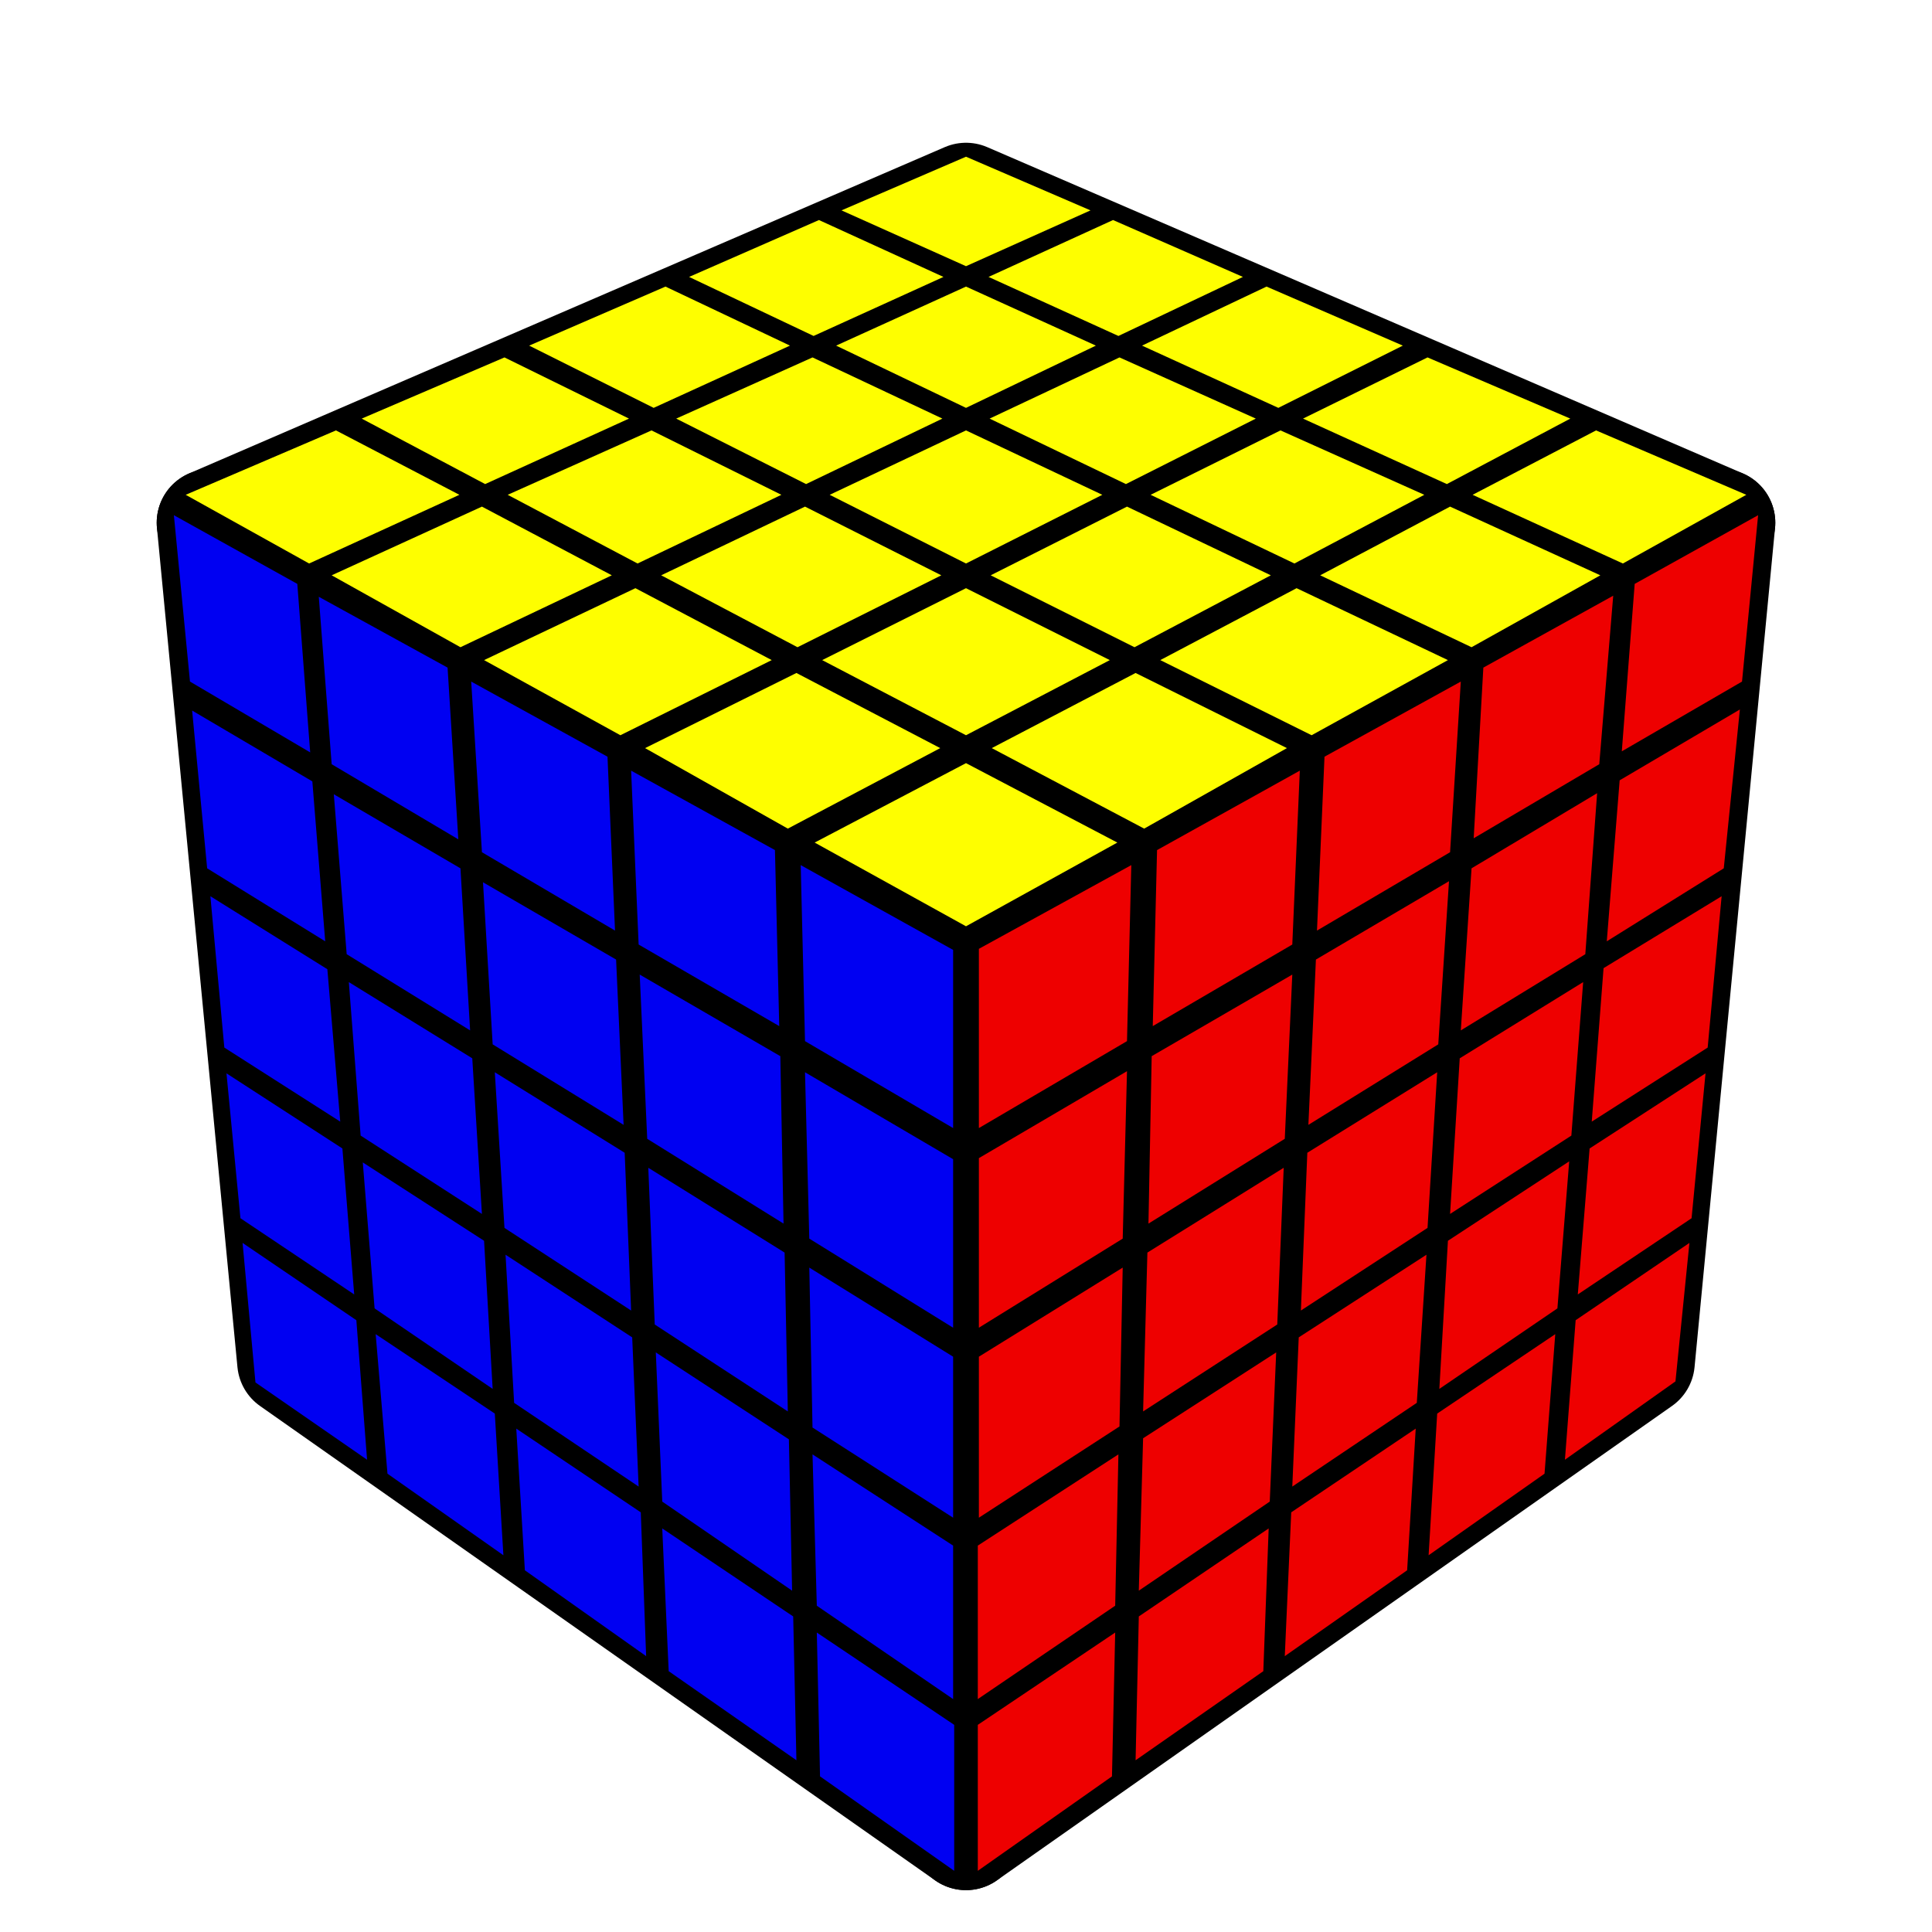
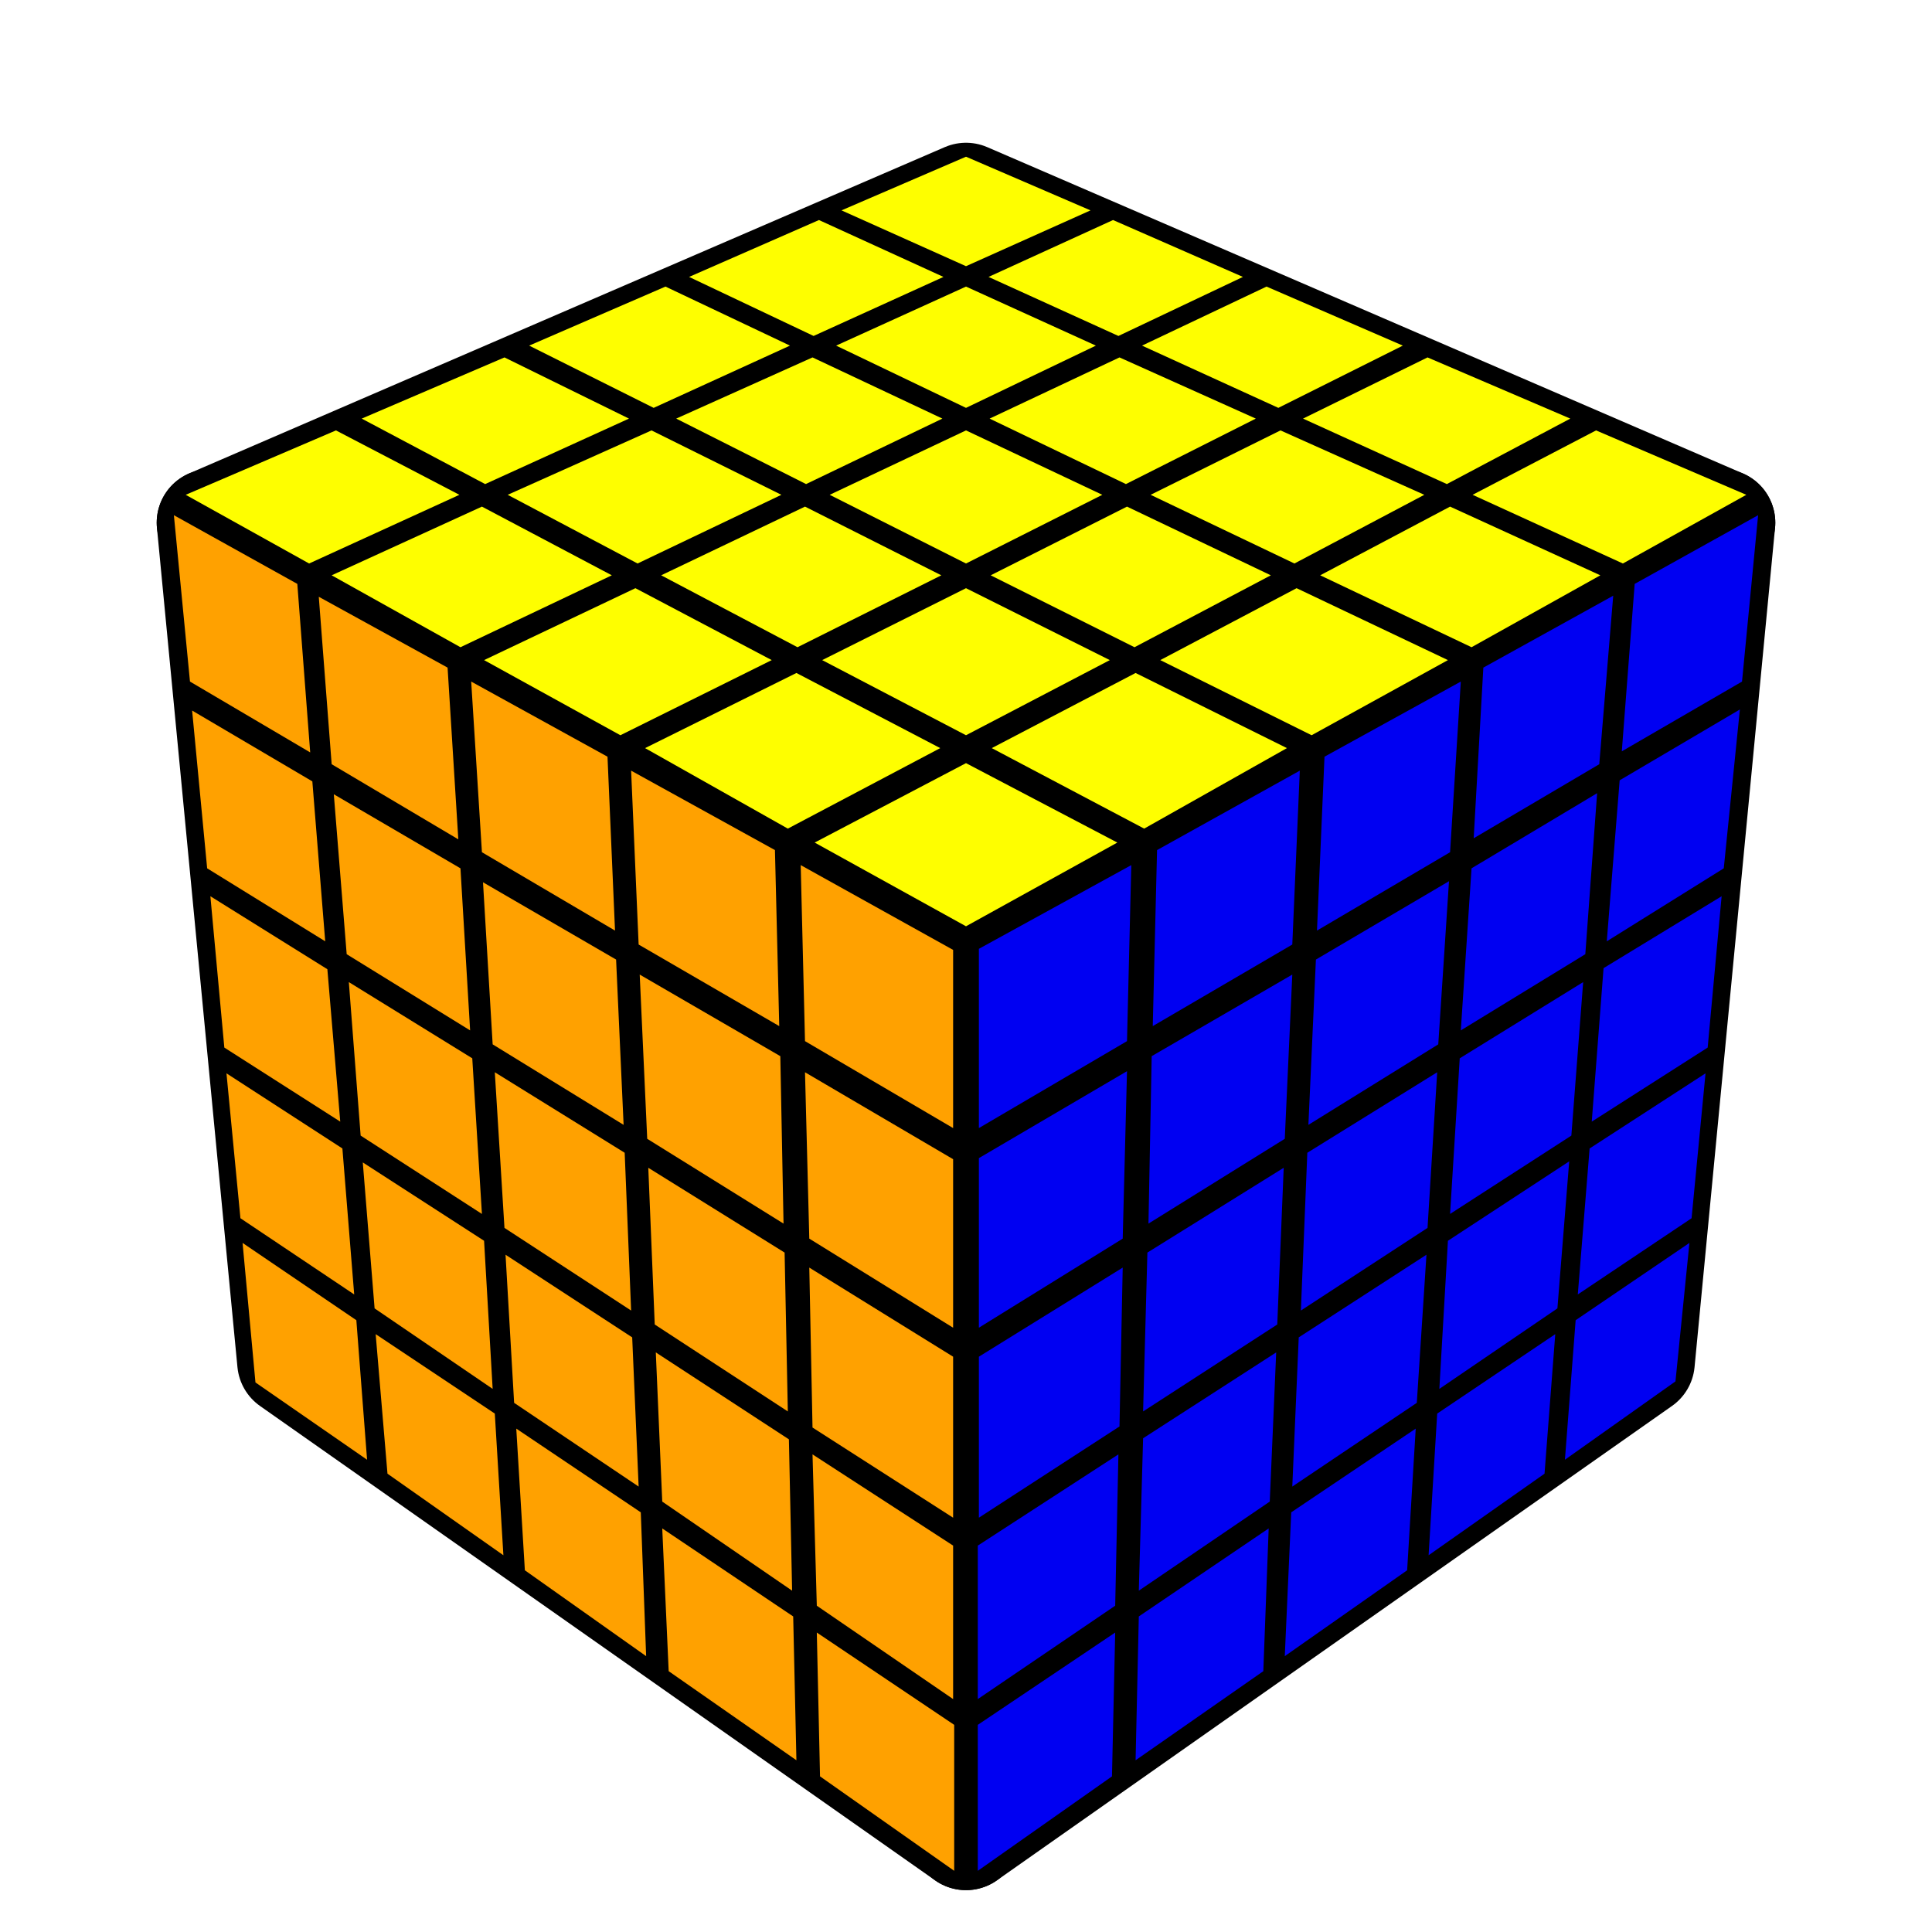
- <svg xmlns="http://www.w3.org/2000/svg" version="1.1" width="256" height="256" viewBox="-0.9 -0.9 1.8 1.8">
+ <svg xmlns="http://www.w3.org/2000/svg" version="1.1" width="200" height="200" viewBox="-0.9 -0.9 1.8 1.8">
  <rect fill="#FFFFFF" x="-0.9" y="-0.9" width="1.8" height="1.8" />
  <g style="stroke-width:0.1;stroke-linejoin:round;opacity:1">
    <polygon fill="#000000" stroke="#000000" points="-4.9165444345E-17,-0.717 0.704,-0.413 6.3108540578E-17,-0.022 -0.704,-0.413" />
    <polygon fill="#000000" stroke="#000000" points="6.3108540578E-17,-0.022 0.704,-0.413 0.629,0.369 5.55894689594E-17,0.811" />
    <polygon fill="#000000" stroke="#000000" points="-0.704,-0.413 6.3108540578E-17,-0.022 5.55894689594E-17,0.811 -0.629,0.369" />
  </g>
  <g style="opacity:1;stroke-opacity:0.5;stroke-width:0;stroke-linejoin:round">
    <polygon fill="#FEFE00" stroke="#000000" points="-5.04329526814E-17,-0.754 0.116,-0.704 -2.92315555075E-17,-0.652 -0.116,-0.704" />
    <polygon fill="#FEFE00" stroke="#000000" points="0.137,-0.695 0.258,-0.642 0.142,-0.587 0.021,-0.642" />
    <polygon fill="#FEFE00" stroke="#000000" points="0.28,-0.633 0.407,-0.578 0.291,-0.52 0.164,-0.578" />
    <polygon fill="#FEFE00" stroke="#000000" points="0.43,-0.567 0.563,-0.51 0.448,-0.449 0.314,-0.51" />
    <polygon fill="#FEFE00" stroke="#000000" points="0.587,-0.499 0.727,-0.439 0.612,-0.375 0.472,-0.439" />
    <polygon fill="#FEFE00" stroke="#000000" points="-0.137,-0.695 -0.021,-0.642 -0.142,-0.587 -0.258,-0.642" />
    <polygon fill="#FEFE00" stroke="#000000" points="-2.63845454704E-17,-0.633 0.121,-0.578 -1.53198288902E-17,-0.52 -0.121,-0.578" />
    <polygon fill="#FEFE00" stroke="#000000" points="0.143,-0.567 0.27,-0.51 0.149,-0.449 0.022,-0.51" />
    <polygon fill="#FEFE00" stroke="#000000" points="0.293,-0.499 0.427,-0.439 0.306,-0.375 0.172,-0.439" />
    <polygon fill="#FEFE00" stroke="#000000" points="0.451,-0.428 0.591,-0.364 0.471,-0.297 0.33,-0.364" />
    <polygon fill="#FEFE00" stroke="#000000" points="-0.28,-0.633 -0.164,-0.578 -0.291,-0.52 -0.407,-0.578" />
    <polygon fill="#FEFE00" stroke="#000000" points="-0.143,-0.567 -0.022,-0.51 -0.149,-0.449 -0.27,-0.51" />
    <polygon fill="#FEFE00" stroke="#000000" points="-1.21372008251E-17,-0.499 0.127,-0.439 1.2867867332E-17,-0.375 -0.127,-0.439" />
    <polygon fill="#FEFE00" stroke="#000000" points="0.15,-0.428 0.284,-0.364 0.157,-0.297 0.023,-0.364" />
    <polygon fill="#FEFE00" stroke="#000000" points="0.308,-0.352 0.449,-0.285 0.322,-0.215 0.181,-0.285" />
    <polygon fill="#FEFE00" stroke="#000000" points="-0.43,-0.567 -0.314,-0.51 -0.448,-0.449 -0.563,-0.51" />
    <polygon fill="#FEFE00" stroke="#000000" points="-0.293,-0.499 -0.172,-0.439 -0.306,-0.375 -0.427,-0.439" />
    <polygon fill="#FEFE00" stroke="#000000" points="-0.15,-0.428 -0.023,-0.364 -0.157,-0.297 -0.284,-0.364" />
    <polygon fill="#FEFE00" stroke="#000000" points="1.63261271106E-17,-0.352 0.134,-0.285 3.05146697778E-17,-0.215 -0.134,-0.285" />
    <polygon fill="#FEFE00" stroke="#000000" points="0.158,-0.273 0.299,-0.203 0.166,-0.128 0.024,-0.203" />
    <polygon fill="#FEFE00" stroke="#000000" points="-0.587,-0.499 -0.472,-0.439 -0.612,-0.375 -0.727,-0.439" />
    <polygon fill="#FEFE00" stroke="#000000" points="-0.451,-0.428 -0.33,-0.364 -0.471,-0.297 -0.591,-0.364" />
    <polygon fill="#FEFE00" stroke="#000000" points="-0.308,-0.352 -0.181,-0.285 -0.322,-0.215 -0.449,-0.285" />
    <polygon fill="#FEFE00" stroke="#000000" points="-0.158,-0.273 -0.024,-0.203 -0.166,-0.128 -0.299,-0.203" />
    <polygon fill="#FEFE00" stroke="#000000" points="3.44193609093E-17,-0.189 0.141,-0.115 6.44839843995E-17,-0.037 -0.141,-0.115" />
-     <polygon fill="#EE0000" stroke="#000000" points="0.012,-0.016 0.154,-0.094 0.15,0.07 0.012,0.151" />
-     <polygon fill="#EE0000" stroke="#000000" points="0.178,-0.108 0.311,-0.182 0.304,-0.02 0.174,0.056" />
-     <polygon fill="#EE0000" stroke="#000000" points="0.334,-0.195 0.461,-0.265 0.451,-0.106 0.327,-0.033" />
-     <polygon fill="#EE0000" stroke="#000000" points="0.482,-0.278 0.603,-0.345 0.59,-0.188 0.473,-0.119" />
-     <polygon fill="#EE0000" stroke="#000000" points="0.623,-0.356 0.738,-0.42 0.723,-0.265 0.611,-0.2" />
-     <polygon fill="#EE0000" stroke="#000000" points="0.012,0.179 0.15,0.098 0.146,0.254 0.012,0.337" />
-     <polygon fill="#EE0000" stroke="#000000" points="0.173,0.084 0.304,0.008 0.297,0.161 0.17,0.24" />
-     <polygon fill="#EE0000" stroke="#000000" points="0.326,-0.006 0.45,-0.079 0.44,0.073 0.319,0.148" />
-     <polygon fill="#EE0000" stroke="#000000" points="0.471,-0.091 0.588,-0.161 0.577,-0.011 0.461,0.06" />
-     <polygon fill="#EE0000" stroke="#000000" points="0.609,-0.173 0.721,-0.239 0.706,-0.091 0.597,-0.023" />
-     <polygon fill="#EE0000" stroke="#000000" points="0.012,0.364 0.146,0.281 0.143,0.429 0.012,0.514" />
-     <polygon fill="#EE0000" stroke="#000000" points="0.169,0.267 0.296,0.188 0.29,0.334 0.165,0.415" />
-     <polygon fill="#EE0000" stroke="#000000" points="0.318,0.174 0.439,0.099 0.43,0.244 0.312,0.321" />
-     <polygon fill="#EE0000" stroke="#000000" points="0.46,0.086 0.575,0.015 0.564,0.158 0.451,0.231" />
-     <polygon fill="#EE0000" stroke="#000000" points="0.594,0.002 0.704,-0.065 0.691,0.076 0.583,0.145" />
-     <polygon fill="#EE0000" stroke="#000000" points="0.011,0.54 0.142,0.455 0.139,0.596 0.011,0.683" />
-     <polygon fill="#EE0000" stroke="#000000" points="0.165,0.44 0.289,0.36 0.283,0.499 0.161,0.582" />
-     <polygon fill="#EE0000" stroke="#000000" points="0.31,0.346 0.429,0.269 0.42,0.407 0.304,0.485" />
-     <polygon fill="#EE0000" stroke="#000000" points="0.449,0.256 0.562,0.182 0.551,0.319 0.441,0.394" />
-     <polygon fill="#EE0000" stroke="#000000" points="0.581,0.17 0.689,0.1 0.676,0.235 0.57,0.306" />
-     <polygon fill="#EE0000" stroke="#000000" points="0.011,0.707 0.139,0.621 0.136,0.755 0.011,0.843" />
-     <polygon fill="#EE0000" stroke="#000000" points="0.161,0.606 0.282,0.524 0.277,0.657 0.158,0.74" />
-     <polygon fill="#EE0000" stroke="#000000" points="0.303,0.509 0.419,0.431 0.411,0.563 0.297,0.643" />
-     <polygon fill="#EE0000" stroke="#000000" points="0.439,0.417 0.549,0.343 0.539,0.473 0.431,0.549" />
-     <polygon fill="#EE0000" stroke="#000000" points="0.568,0.33 0.674,0.258 0.661,0.387 0.558,0.46" />
-     <polygon fill="#0000F2" stroke="#000000" points="-0.738,-0.42 -0.623,-0.356 -0.611,-0.199 -0.723,-0.265" />
-     <polygon fill="#0000F2" stroke="#000000" points="-0.603,-0.344 -0.483,-0.278 -0.473,-0.118 -0.591,-0.188" />
-     <polygon fill="#0000F2" stroke="#000000" points="-0.461,-0.265 -0.334,-0.195 -0.327,-0.033 -0.451,-0.106" />
-     <polygon fill="#0000F2" stroke="#000000" points="-0.312,-0.182 -0.178,-0.108 -0.174,0.056 -0.305,-0.02" />
-     <polygon fill="#0000F2" stroke="#000000" points="-0.154,-0.094 -0.012,-0.015 -0.012,0.151 -0.15,0.07" />
-     <polygon fill="#0000F2" stroke="#000000" points="-0.721,-0.238 -0.609,-0.172 -0.597,-0.023 -0.707,-0.091" />
-     <polygon fill="#0000F2" stroke="#000000" points="-0.589,-0.16 -0.471,-0.091 -0.462,0.06 -0.577,-0.011" />
-     <polygon fill="#0000F2" stroke="#000000" points="-0.45,-0.078 -0.326,-0.006 -0.319,0.148 -0.441,0.073" />
-     <polygon fill="#0000F2" stroke="#000000" points="-0.304,0.008 -0.173,0.084 -0.17,0.24 -0.297,0.161" />
-     <polygon fill="#0000F2" stroke="#000000" points="-0.15,0.099 -0.012,0.18 -0.012,0.337 -0.146,0.254" />
-     <polygon fill="#0000F2" stroke="#000000" points="-0.704,-0.065 -0.595,0.003 -0.583,0.145 -0.691,0.076" />
-     <polygon fill="#0000F2" stroke="#000000" points="-0.575,0.015 -0.46,0.086 -0.451,0.231 -0.564,0.158" />
-     <polygon fill="#0000F2" stroke="#000000" points="-0.439,0.099 -0.318,0.174 -0.312,0.321 -0.43,0.244" />
-     <polygon fill="#0000F2" stroke="#000000" points="-0.296,0.188 -0.169,0.267 -0.166,0.415 -0.29,0.334" />
-     <polygon fill="#0000F2" stroke="#000000" points="-0.146,0.281 -0.012,0.364 -0.012,0.514 -0.143,0.43" />
-     <polygon fill="#0000F2" stroke="#000000" points="-0.689,0.1 -0.581,0.17 -0.57,0.306 -0.676,0.235" />
-     <polygon fill="#0000F2" stroke="#000000" points="-0.562,0.183 -0.449,0.256 -0.441,0.394 -0.551,0.319" />
-     <polygon fill="#0000F2" stroke="#000000" points="-0.429,0.269 -0.311,0.346 -0.305,0.485 -0.421,0.407" />
-     <polygon fill="#0000F2" stroke="#000000" points="-0.289,0.36 -0.165,0.441 -0.162,0.582 -0.283,0.499" />
-     <polygon fill="#0000F2" stroke="#000000" points="-0.143,0.455 -0.012,0.54 -0.012,0.683 -0.139,0.596" />
-     <polygon fill="#0000F2" stroke="#000000" points="-0.674,0.258 -0.568,0.33 -0.558,0.46 -0.662,0.388" />
-     <polygon fill="#0000F2" stroke="#000000" points="-0.55,0.343 -0.439,0.417 -0.431,0.549 -0.539,0.473" />
-     <polygon fill="#0000F2" stroke="#000000" points="-0.419,0.431 -0.303,0.509 -0.298,0.643 -0.411,0.563" />
-     <polygon fill="#0000F2" stroke="#000000" points="-0.283,0.524 -0.161,0.606 -0.158,0.74 -0.277,0.657" />
-     <polygon fill="#0000F2" stroke="#000000" points="-0.139,0.621 -0.011,0.707 -0.011,0.843 -0.136,0.755" />
+     <polygon fill="#0000F2" stroke="#000000" points="0.012,-0.016 0.154,-0.094 0.15,0.07 0.012,0.151" />
+     <polygon fill="#0000F2" stroke="#000000" points="0.178,-0.108 0.311,-0.182 0.304,-0.02 0.174,0.056" />
+     <polygon fill="#0000F2" stroke="#000000" points="0.334,-0.195 0.461,-0.265 0.451,-0.106 0.327,-0.033" />
+     <polygon fill="#0000F2" stroke="#000000" points="0.482,-0.278 0.603,-0.345 0.59,-0.188 0.473,-0.119" />
+     <polygon fill="#0000F2" stroke="#000000" points="0.623,-0.356 0.738,-0.42 0.723,-0.265 0.611,-0.2" />
+     <polygon fill="#0000F2" stroke="#000000" points="0.012,0.179 0.15,0.098 0.146,0.254 0.012,0.337" />
+     <polygon fill="#0000F2" stroke="#000000" points="0.173,0.084 0.304,0.008 0.297,0.161 0.17,0.24" />
+     <polygon fill="#0000F2" stroke="#000000" points="0.326,-0.006 0.45,-0.079 0.44,0.073 0.319,0.148" />
+     <polygon fill="#0000F2" stroke="#000000" points="0.471,-0.091 0.588,-0.161 0.577,-0.011 0.461,0.06" />
+     <polygon fill="#0000F2" stroke="#000000" points="0.609,-0.173 0.721,-0.239 0.706,-0.091 0.597,-0.023" />
+     <polygon fill="#0000F2" stroke="#000000" points="0.012,0.364 0.146,0.281 0.143,0.429 0.012,0.514" />
+     <polygon fill="#0000F2" stroke="#000000" points="0.169,0.267 0.296,0.188 0.29,0.334 0.165,0.415" />
+     <polygon fill="#0000F2" stroke="#000000" points="0.318,0.174 0.439,0.099 0.43,0.244 0.312,0.321" />
+     <polygon fill="#0000F2" stroke="#000000" points="0.46,0.086 0.575,0.015 0.564,0.158 0.451,0.231" />
+     <polygon fill="#0000F2" stroke="#000000" points="0.594,0.002 0.704,-0.065 0.691,0.076 0.583,0.145" />
+     <polygon fill="#0000F2" stroke="#000000" points="0.011,0.54 0.142,0.455 0.139,0.596 0.011,0.683" />
+     <polygon fill="#0000F2" stroke="#000000" points="0.165,0.44 0.289,0.36 0.283,0.499 0.161,0.582" />
+     <polygon fill="#0000F2" stroke="#000000" points="0.31,0.346 0.429,0.269 0.42,0.407 0.304,0.485" />
+     <polygon fill="#0000F2" stroke="#000000" points="0.449,0.256 0.562,0.182 0.551,0.319 0.441,0.394" />
+     <polygon fill="#0000F2" stroke="#000000" points="0.581,0.17 0.689,0.1 0.676,0.235 0.57,0.306" />
+     <polygon fill="#0000F2" stroke="#000000" points="0.011,0.707 0.139,0.621 0.136,0.755 0.011,0.843" />
+     <polygon fill="#0000F2" stroke="#000000" points="0.161,0.606 0.282,0.524 0.277,0.657 0.158,0.74" />
+     <polygon fill="#0000F2" stroke="#000000" points="0.303,0.509 0.419,0.431 0.411,0.563 0.297,0.643" />
+     <polygon fill="#0000F2" stroke="#000000" points="0.439,0.417 0.549,0.343 0.539,0.473 0.431,0.549" />
+     <polygon fill="#0000F2" stroke="#000000" points="0.568,0.33 0.674,0.258 0.661,0.387 0.558,0.46" />
+     <polygon fill="#FFA100" stroke="#000000" points="-0.738,-0.42 -0.623,-0.356 -0.611,-0.199 -0.723,-0.265" />
+     <polygon fill="#FFA100" stroke="#000000" points="-0.603,-0.344 -0.483,-0.278 -0.473,-0.118 -0.591,-0.188" />
+     <polygon fill="#FFA100" stroke="#000000" points="-0.461,-0.265 -0.334,-0.195 -0.327,-0.033 -0.451,-0.106" />
+     <polygon fill="#FFA100" stroke="#000000" points="-0.312,-0.182 -0.178,-0.108 -0.174,0.056 -0.305,-0.02" />
+     <polygon fill="#FFA100" stroke="#000000" points="-0.154,-0.094 -0.012,-0.015 -0.012,0.151 -0.15,0.07" />
+     <polygon fill="#FFA100" stroke="#000000" points="-0.721,-0.238 -0.609,-0.172 -0.597,-0.023 -0.707,-0.091" />
+     <polygon fill="#FFA100" stroke="#000000" points="-0.589,-0.16 -0.471,-0.091 -0.462,0.06 -0.577,-0.011" />
+     <polygon fill="#FFA100" stroke="#000000" points="-0.45,-0.078 -0.326,-0.006 -0.319,0.148 -0.441,0.073" />
+     <polygon fill="#FFA100" stroke="#000000" points="-0.304,0.008 -0.173,0.084 -0.17,0.24 -0.297,0.161" />
+     <polygon fill="#FFA100" stroke="#000000" points="-0.15,0.099 -0.012,0.18 -0.012,0.337 -0.146,0.254" />
+     <polygon fill="#FFA100" stroke="#000000" points="-0.704,-0.065 -0.595,0.003 -0.583,0.145 -0.691,0.076" />
+     <polygon fill="#FFA100" stroke="#000000" points="-0.575,0.015 -0.46,0.086 -0.451,0.231 -0.564,0.158" />
+     <polygon fill="#FFA100" stroke="#000000" points="-0.439,0.099 -0.318,0.174 -0.312,0.321 -0.43,0.244" />
+     <polygon fill="#FFA100" stroke="#000000" points="-0.296,0.188 -0.169,0.267 -0.166,0.415 -0.29,0.334" />
+     <polygon fill="#FFA100" stroke="#000000" points="-0.146,0.281 -0.012,0.364 -0.012,0.514 -0.143,0.43" />
+     <polygon fill="#FFA100" stroke="#000000" points="-0.689,0.1 -0.581,0.17 -0.57,0.306 -0.676,0.235" />
+     <polygon fill="#FFA100" stroke="#000000" points="-0.562,0.183 -0.449,0.256 -0.441,0.394 -0.551,0.319" />
+     <polygon fill="#FFA100" stroke="#000000" points="-0.429,0.269 -0.311,0.346 -0.305,0.485 -0.421,0.407" />
+     <polygon fill="#FFA100" stroke="#000000" points="-0.289,0.36 -0.165,0.441 -0.162,0.582 -0.283,0.499" />
+     <polygon fill="#FFA100" stroke="#000000" points="-0.143,0.455 -0.012,0.54 -0.012,0.683 -0.139,0.596" />
+     <polygon fill="#FFA100" stroke="#000000" points="-0.674,0.258 -0.568,0.33 -0.558,0.46 -0.662,0.388" />
+     <polygon fill="#FFA100" stroke="#000000" points="-0.55,0.343 -0.439,0.417 -0.431,0.549 -0.539,0.473" />
+     <polygon fill="#FFA100" stroke="#000000" points="-0.419,0.431 -0.303,0.509 -0.298,0.643 -0.411,0.563" />
+     <polygon fill="#FFA100" stroke="#000000" points="-0.283,0.524 -0.161,0.606 -0.158,0.74 -0.277,0.657" />
+     <polygon fill="#FFA100" stroke="#000000" points="-0.139,0.621 -0.011,0.707 -0.011,0.843 -0.136,0.755" />
  </g>
</svg>
